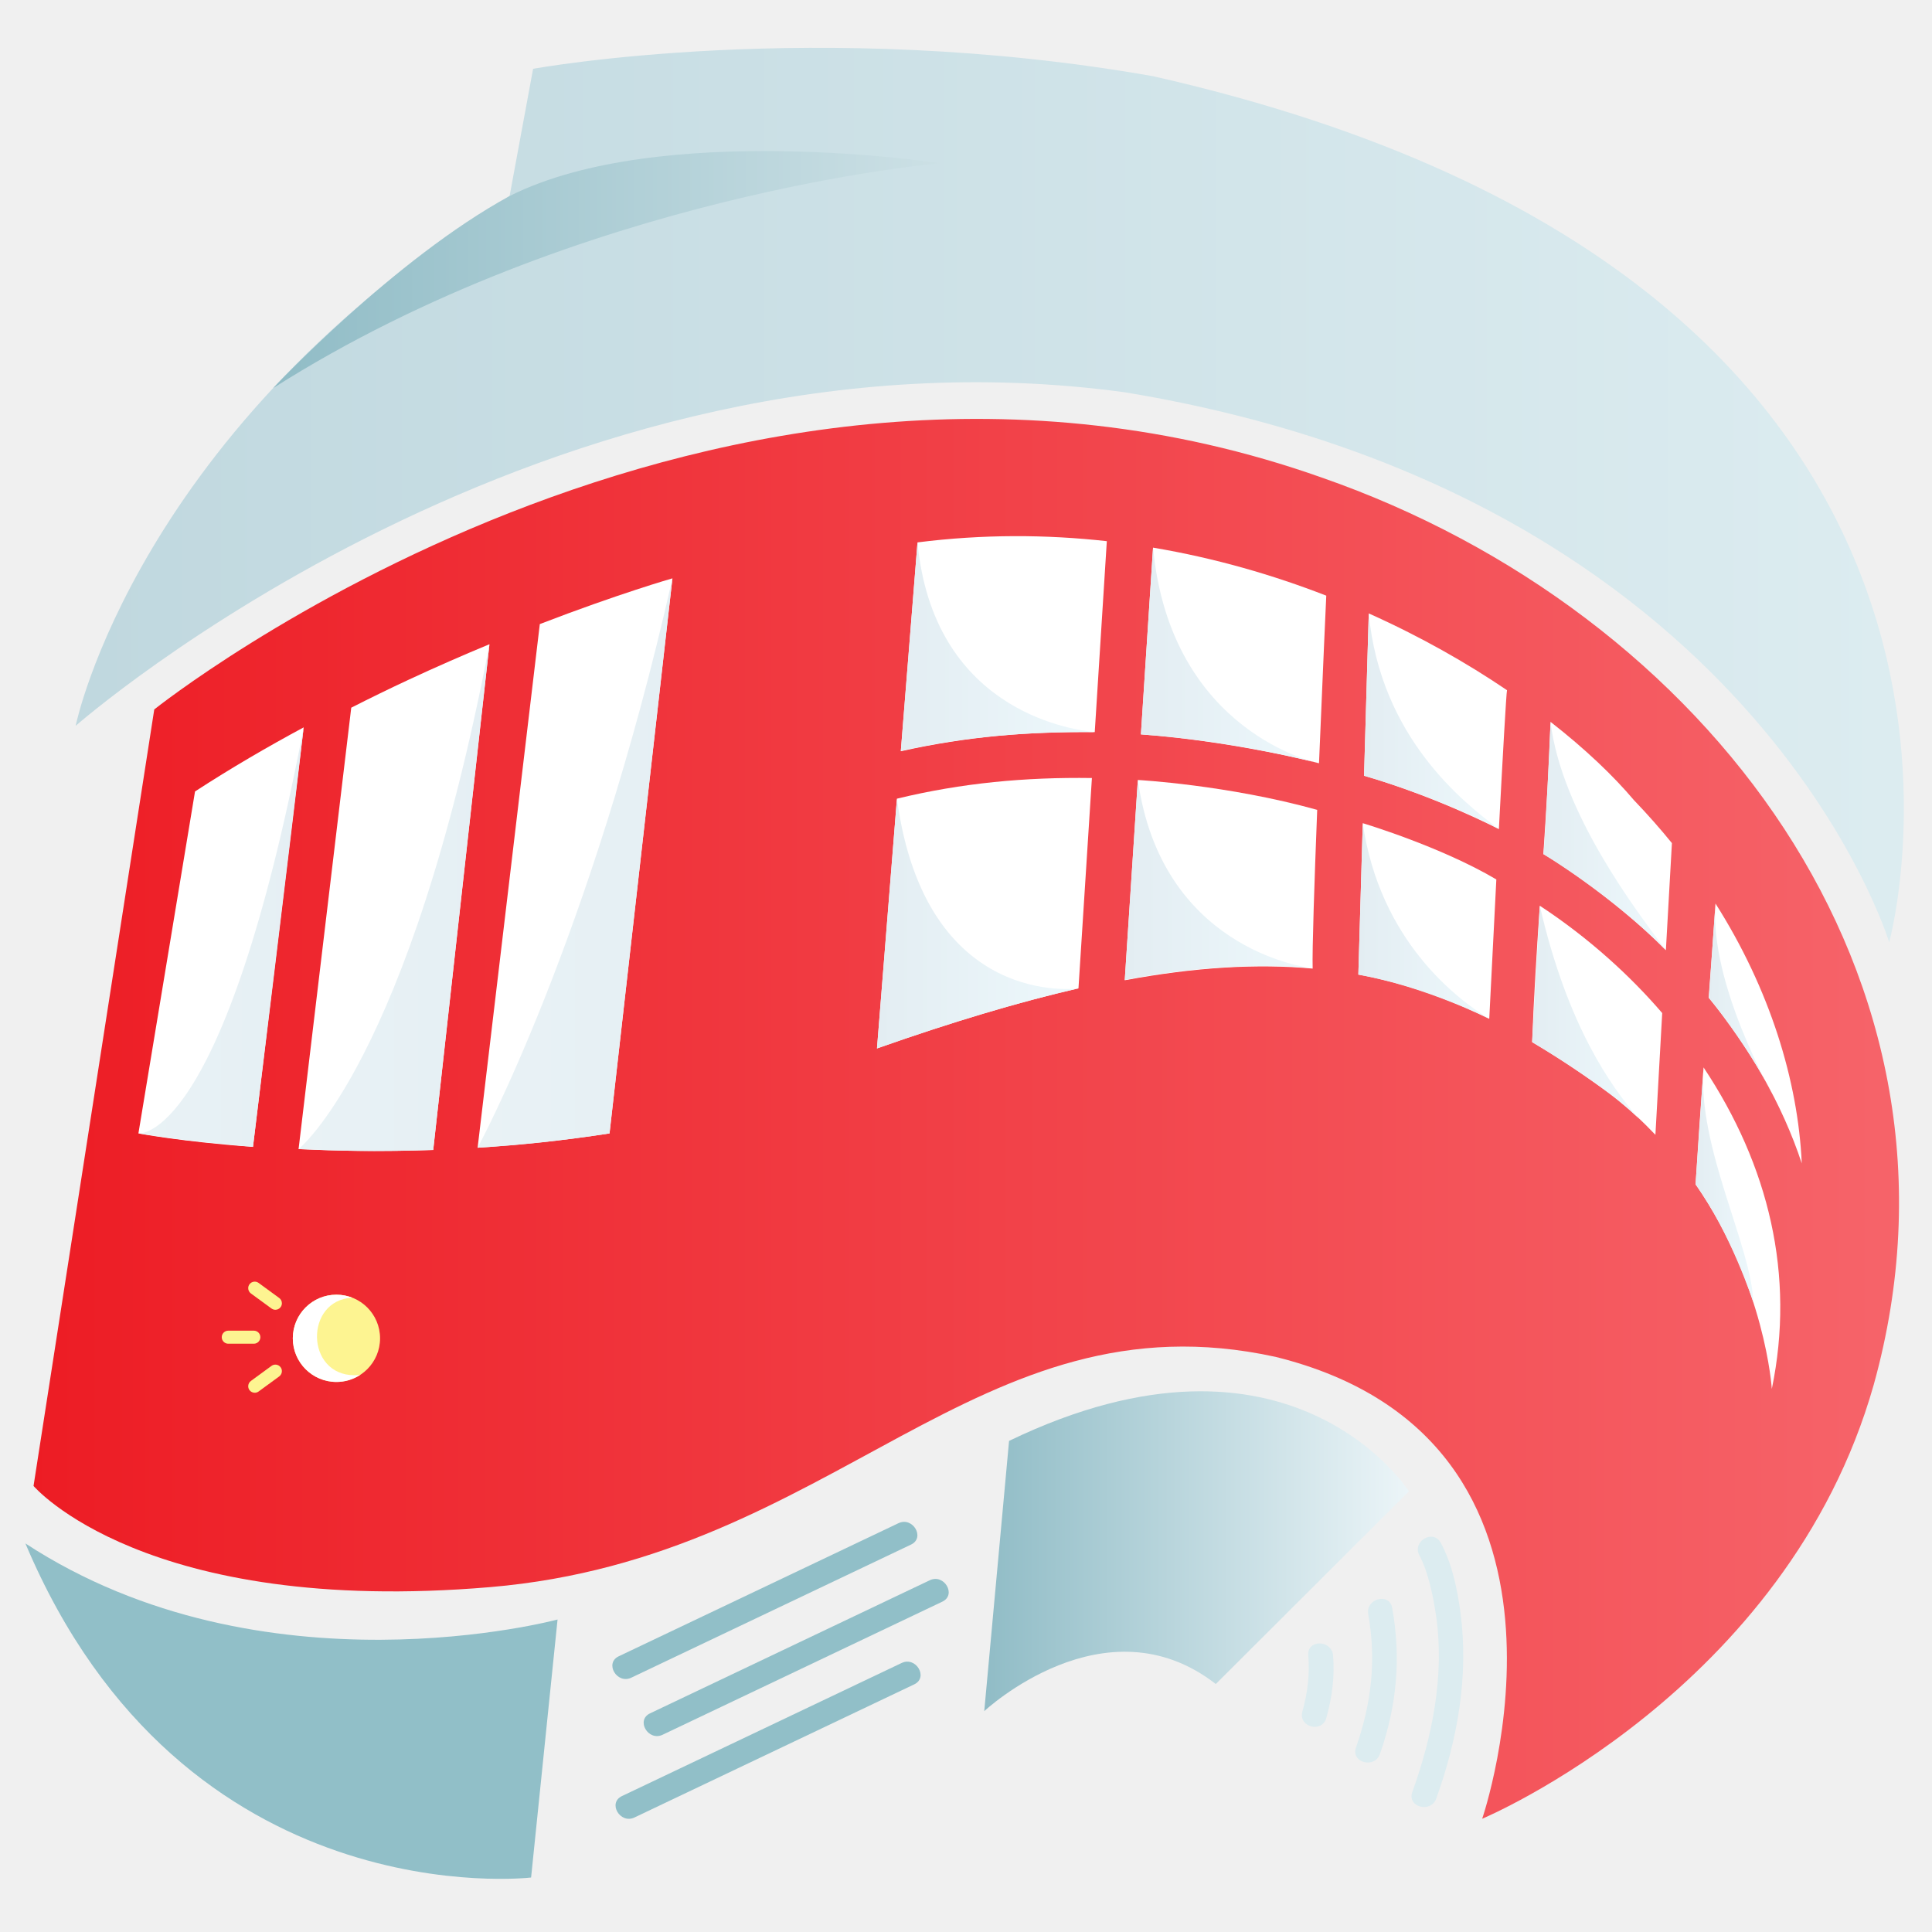
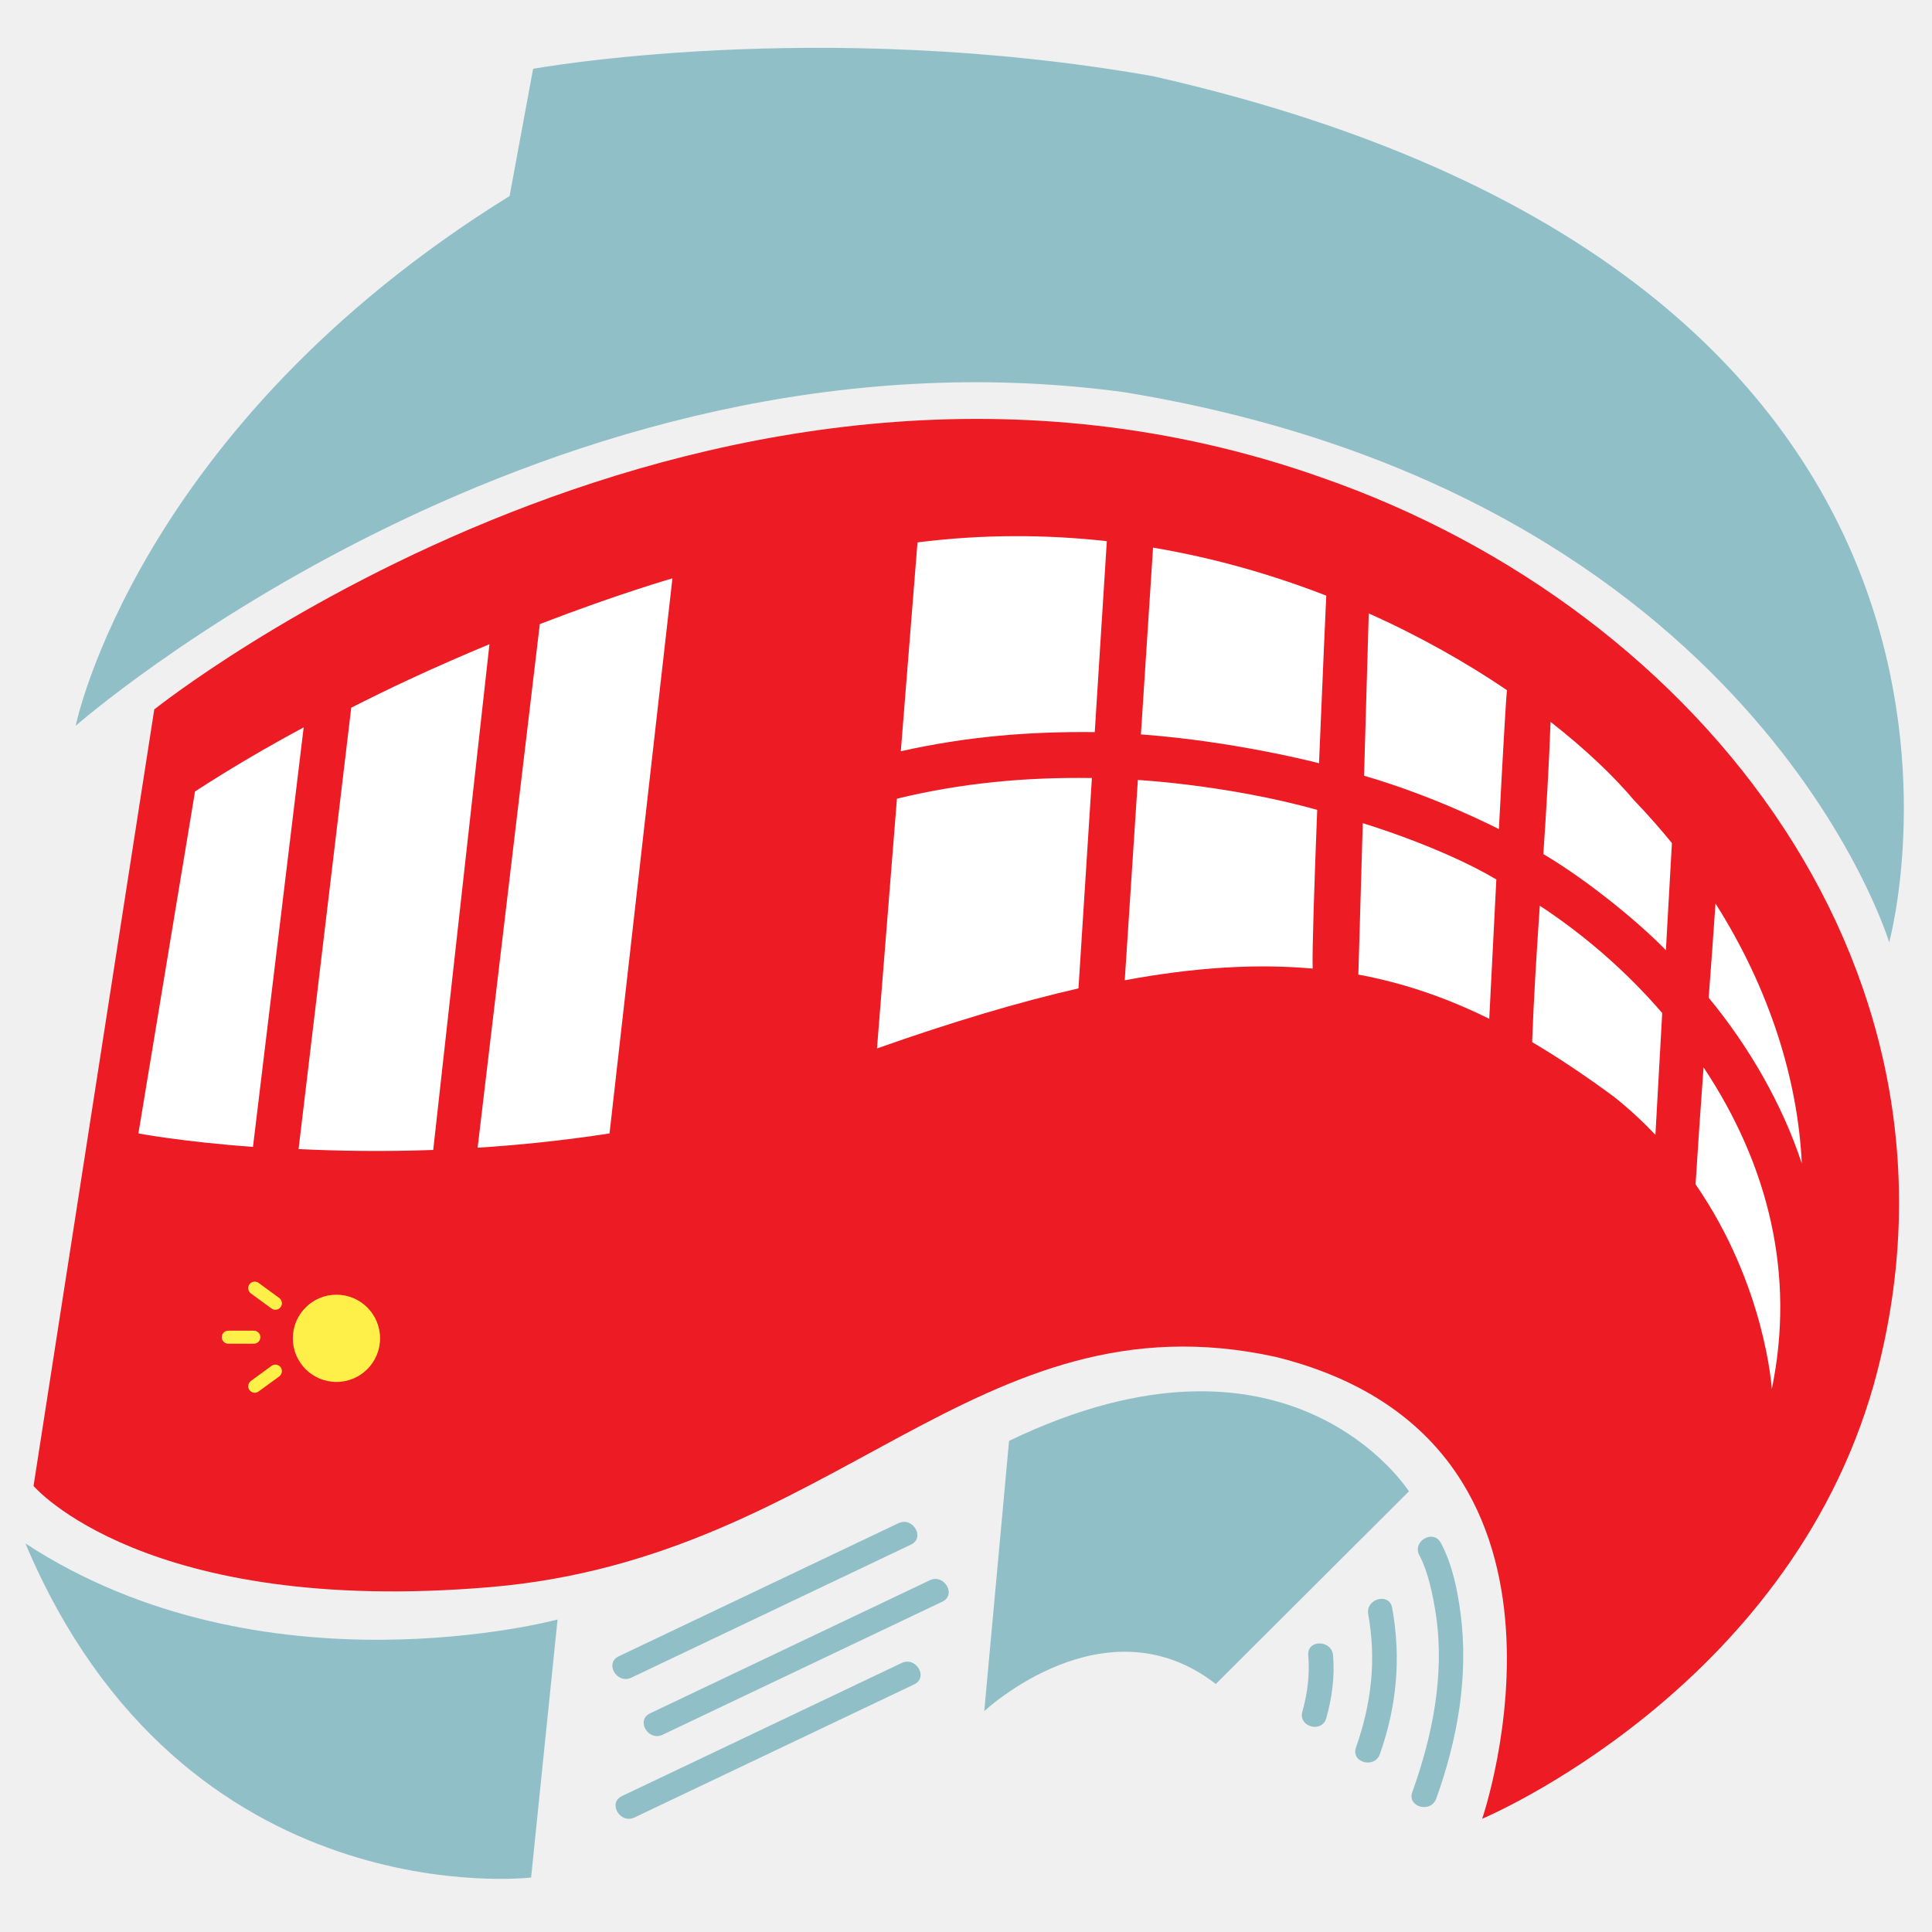
- <svg xmlns="http://www.w3.org/2000/svg" version="1.1" id="Layer_1" x="0px" y="0px" width="864px" height="864px" viewBox="0 0 864 864" enable-background="new 0 0 864 864" xml:space="preserve">
-   <linearGradient id="tram_body_gradient">
-     <stop offset="0" style="stop-color:#ED1C24" />
-     <stop offset="1" style="stop-color:#F6646A" />
-   </linearGradient>
-   <linearGradient id="front_window_gloss_gradient">
-     <stop offset="0" style="stop-color:#E9F2F5" />
-     <stop offset="1" style="stop-color:#E5EFF4" />
-   </linearGradient>
-   <linearGradient id="roof_gradient">
-     <stop offset="0" style="stop-color:#C0D8DF" />
-     <stop offset="1" style="stop-color:#DCECF0" />
-   </linearGradient>
-   <linearGradient id="bottom_back_rail_gradient">
-     <stop offset="0" style="stop-color:#90BCC6" />
-     <stop offset="1" style="stop-color:#ECF5F8" />
-   </linearGradient>
-   <linearGradient id="side_window_gloss_gradient">
-     <stop offset="0" style="stop-color:#E3EDF2" />
-     <stop offset="1" style="stop-color:#EDF8FC" />
-   </linearGradient>
-   <linearGradient id="front_roof_gradient">
-     <stop offset="0" style="stop-color:#90BCC6" />
-     <stop offset="1" style="stop-color:#CCE0E5" />
-   </linearGradient>
-   <g>
-     <path fill="url(#tram_body_gradient)" d="M68.986,317.261c0,0,250.053-200.011,522.052-103.71    c171.766,59.762,297.536,223.728,246.893,405.743c-38.849,137.041-175.092,194.06-175.092,194.06s58.181-169.368-92.475-206.573    c-133.868-29.184-196.427,89.848-351.091,102.979S14.999,664.526,14.999,664.526L68.986,317.261z" />
-     <g>
-       <path fill="url(#roof_gradient)" d="M33.831,324.593c0,0,210.14-184.536,469.248-149.148     c281.664,46.385,341.771,245.948,341.771,245.948S926.275,126.99,515.643,34.074c-150.393-26.48-277.24-3.3-277.24-3.3     l-6.15,33.299l-4.357,23.593C60.932,191.022,33.831,324.593,33.831,324.593z" />
-       <path fill="url(#front_roof_gradient)" d="M227.896,87.666c67.495-33.92,192.559-14.663,192.559-14.663S258.98,86.621,122.13,173.578     C122.13,173.578,176.3,115.803,227.896,87.666z" />
+ <svg xmlns="http://www.w3.org/2000/svg" version="1.1" class="tram-one-logo" x="0px" y="0px" width="864px" height="864px" viewBox="0 0 864 864" enable-background="new 0 0 864 864" xml:space="preserve">
+   <g class="tram-logo">
+     <g class="tram-roof" fill="#91BFC8">
+       <path class="top-roof" d="M33.831,324.593c0,0,210.14-184.536,469.248-149.148     c281.664,46.385,341.771,245.948,341.771,245.948S926.275,126.99,515.643,34.074c-150.393-26.48-277.24-3.3-277.24-3.3     l-6.15,33.299l-4.357,23.593C60.932,191.022,33.831,324.593,33.831,324.593z" />
    </g>
-     <g>
-       <path fill="#FFFFFF" d="M135.805,325.284c-16.196,8.707-32.571,18.242-48.59,28.66l-25.317,152.93c0,0,19.322,3.707,51.233,6.024     L135.805,325.284z" />
-       <path fill="url(#front_window_gloss_gradient)" d="M135.805,325.284c-4.543,40.079-22.673,187.614-22.673,187.614     c-30.382-2.852-33.174-3.29-51.233-6.024C61.898,506.874,100.074,511.864,135.805,325.284z" />
-       <path fill="#FFFFFF" d="M182.519,304.083c-8.309,3.87-16.827,8.026-25.44,12.399l-23.555,197.39     c17.548,0.861,37.872,1.197,60.215,0.396l25.149-226.17C207.418,292.852,195.2,298.174,182.519,304.083z" />
-       <path fill="url(#front_window_gloss_gradient)" enable-background="new    " d="M218.888,288.096     c-4.542,40.078-25.149,226.17-25.149,226.17c-27.646,0.868-41.523,0.395-60.215-0.396     C133.524,513.872,183.157,474.676,218.888,288.096z" />
-       <path fill="#FFFFFF" d="M300.711,258.641c0,0-23.921,6.819-59.306,20.454l-27.812,234.171c18.675-1.202,38.461-3.223,58.989-6.394     L300.711,258.641z" />
-       <path fill="url(#front_window_gloss_gradient)" enable-background="new    " d="M300.711,258.641     c-4.539,40.078-28.129,248.233-28.129,248.233c-21.756,3.333-39.447,5.188-58.989,6.394     C213.593,513.268,264.254,420.414,300.711,258.641z" />
+     <g class="tram-body" fill="#ED1C24">
+       <path d="M68.986,317.261c0,0,250.053-200.011,522.052-103.71    c171.766,59.762,297.536,223.728,246.893,405.743c-38.849,137.041-175.092,194.06-175.092,194.06s58.181-169.368-92.475-206.573    c-133.868-29.184-196.427,89.848-351.091,102.979S14.999,664.526,14.999,664.526L68.986,317.261z" />
    </g>
-     <g>
-       <path fill="#91BFC8" d="M249.342,724.253l-11.833,115.381c0,0-155.32,18.49-226.147-149.403     C117.69,759.753,249.342,724.253,249.342,724.253z" />
-       <path fill="#91BFC8" d="M282.313,750.268c41.701-19.841,83.402-39.682,125.101-59.522c6.456-3.068,0.804-12.624-5.615-9.568     c-41.703,19.84-83.403,39.682-125.104,59.522C270.242,743.768,275.893,753.321,282.313,750.268L282.313,750.268z" />
-       <path fill="#91BFC8" d="M296.318,775.793c41.701-19.844,83.401-39.686,125.103-59.525c6.456-3.07,0.803-12.626-5.617-9.572     c-41.701,19.843-83.403,39.687-125.103,59.525C284.246,769.291,289.899,778.847,296.318,775.793L296.318,775.793z" />
-       <path fill="#91BFC8" d="M283.744,812.783c41.701-19.841,83.402-39.683,125.1-59.524c6.457-3.07,0.805-12.624-5.616-9.569     c-41.7,19.841-83.399,39.684-125.1,59.523C271.672,806.284,277.325,815.838,283.744,812.783L283.744,812.783z" />
-       <path fill="url(#bottom_back_rail_gradient)" d="M451.258,644.373l-11.094,120.859c0,0,54.026-50.597,103.546-12.134l86.37-86.157     C630.08,666.941,577.32,583.61,451.258,644.373z" />
-       <path fill="#DCECF0" d="M634.765,695.594c3.88,7.204,6.165,18.062,7.479,27.191c3.813,26.479-1.688,53.75-10.65,78.616     c-2.431,6.748,8.298,9.605,10.703,2.928c9.53-26.444,14.568-54.833,10.863-82.899c-1.396-10.587-3.699-21.932-8.823-31.452     C640.945,683.679,631.377,689.299,634.765,695.594L634.765,695.594z" />
-       <path fill="#DCECF0" d="M611.879,721.923c3.689,20.494,1.421,39.965-5.474,59.549c-2.384,6.77,8.342,9.634,10.701,2.932     c7.57-21.503,9.529-42.915,5.486-65.354C621.325,712.006,610.62,714.936,611.879,721.923L611.879,721.923z" />
-       <path fill="#DCECF0" d="M585.06,740.237c0.715,8.61-0.301,16.861-2.631,25.163c-1.938,6.904,8.77,9.811,10.701,2.93     c2.567-9.146,3.814-18.521,3.026-28.012C595.566,733.235,584.467,733.115,585.06,740.237L585.06,740.237z" />
+     <g class="tram-windows" fill="white">
+       <g class="front-windows">
+         <path class="window-base" d="M135.805,325.284c-16.196,8.707-32.571,18.242-48.59,28.66l-25.317,152.93c0,0,19.322,3.707,51.233,6.024      L135.805,325.284z" />
+         <path class="window-base" d="M182.519,304.083c-8.309,3.87-16.827,8.026-25.44,12.399l-23.555,197.39      c17.548,0.861,37.872,1.197,60.215,0.396l25.149-226.17C207.418,292.852,195.2,298.174,182.519,304.083z" />
+         <path class="window-base" d="M300.711,258.641c0,0-23.921,6.819-59.306,20.454l-27.812,234.171c18.675-1.202,38.461-3.223,58.989-6.394      L300.711,258.641z" />
+       </g>
+       <g class="side-windows">
+         <path class="window-base" d="M489.579,327.4l5.399-85.387c-27.041-3.011-55.402-3.159-84.668,0.55l-7.459,93.398      C432.42,329.334,460.231,327.101,489.579,327.4z" />
+         <path class="window-base" d="M593.115,266.378c-23.908-9.293-49.885-16.831-77.466-21.473l-5.426,83.519      c42.916,3.212,79.646,12.903,79.646,12.903C591.46,302.385,593.115,266.378,593.115,266.378z" />
+         <path class="window-base" d="M612.114,274.324l-2.104,72.596c32.11,9.248,60.3,23.856,60.3,23.856      c1.691-32.204,3.31-60.971,3.635-62.113C655.971,296.481,635.193,284.648,612.114,274.324z" />
+         <path class="window-base" d="M744.991,424.933l2.697-47.894c-5.251-6.458-10.896-12.867-16.984-19.207      c-9.13-10.826-21.744-22.868-37.292-35.005c-0.674,19.468-1.896,39.43-3.218,59.115      C710.362,393.894,733.254,412.801,744.991,424.933z" />
+         <path class="window-base" d="M767.178,404.066c-0.938,14.333-1.979,27.67-3.046,42.13c18.062,21.836,32.996,47.838,41.629,74.076      C804.08,483.383,791.546,442.455,767.178,404.066z" />
+         <path class="window-base" d="M401.115,357.171l-8.921,111.692c33.589-11.845,63.314-20.728,90.104-26.861l6.009-94.067      C458.457,347.504,430.095,350.149,401.115,357.171z" />
+         <path class="window-base" d="M589.058,362.174c-40.229-11.204-80.204-13.363-80.204-13.363l-5.86,89.564      c31.677-5.869,59.089-7.467,84.035-5.217C586.778,424.821,587.791,394.657,589.058,362.174z" />
+         <path class="window-base" d="M607.46,435.842c20.627,3.821,39.752,10.496,58.541,19.775c0,0,1.473-29.499,3.169-62.319      c-24.952-14.788-59.731-25.164-59.731-25.164L607.46,435.842z" />
+         <path class="window-base" d="M688.604,405.042c-1.383,20.414-2.688,40.8-3.428,61c12.127,7.153,24.279,15.351,36.772,24.569      c6.747,5.396,12.842,11.065,18.362,16.887l3.036-54.449C729.483,436.875,710.972,419.729,688.604,405.042z" />
+         <path class="window-base" d="M761.842,477.35c-1.271,17.204-2.508,35.284-3.579,52.291c31.272,45.253,34.102,91.492,34.102,91.492      C802.896,570.291,791.039,521.229,761.842,477.35z" />
+       </g>
    </g>
-     <g>
-       <circle fill="#FDF491" cx="150.458" cy="598.503" r="19.51" />
-       <path fill="#FFFFFF" d="M150.457,618.014c3.933,0,7.588-1.175,10.651-3.177c-0.821,0.105-1.665,0.18-2.556,0.18     c-22.046,0-22.376-33.623-1.026-34.684c-2.194-0.854-4.572-1.341-7.069-1.341c-10.774,0-19.51,8.733-19.51,19.511     C130.947,609.277,139.683,618.014,150.457,618.014z" />
-       <path fill="#FDF491" d="M123.143,585.741c-0.597,0-1.201-0.184-1.72-0.563l-9.226-6.75c-0.781-0.569-1.196-1.459-1.196-2.357     c0-0.598,0.183-1.201,0.564-1.721c0.952-1.298,2.778-1.585,4.078-0.632l9.227,6.75c0.781,0.571,1.195,1.459,1.195,2.357     c0,0.598-0.182,1.202-0.563,1.721C124.93,585.326,124.042,585.741,123.143,585.741z" />
-       <path fill="#FDF491" d="M113.518,600.918h-11.432c-1.611,0-2.918-1.306-2.918-2.918c0-1.611,1.307-2.917,2.918-2.917h11.432     c1.612,0,2.918,1.306,2.918,2.917C116.436,599.612,115.13,600.918,113.518,600.918z" />
-       <path fill="#FDF491" d="M113.922,622.846c-0.898,0-1.787-0.413-2.357-1.193c-0.381-0.52-0.564-1.123-0.564-1.721     c0-0.898,0.415-1.786,1.196-2.357l9.226-6.751c1.3-0.952,3.128-0.666,4.078,0.634c0.381,0.52,0.563,1.122,0.563,1.72     c0,0.9-0.415,1.786-1.195,2.359l-9.227,6.749C115.125,622.665,114.52,622.846,113.922,622.846z" />
+     <g class="tram-front-light" fill="#FFF049">
+       <circle class="light-circle" cx="150.458" cy="598.503" r="19.51" />
+       <g class="light-rays">
+         <path d="M123.143,585.741c-0.597,0-1.201-0.184-1.72-0.563l-9.226-6.75c-0.781-0.569-1.196-1.459-1.196-2.357     c0-0.598,0.183-1.201,0.564-1.721c0.952-1.298,2.778-1.585,4.078-0.632l9.227,6.75c0.781,0.571,1.195,1.459,1.195,2.357     c0,0.598-0.182,1.202-0.563,1.721C124.93,585.326,124.042,585.741,123.143,585.741z" />
+         <path d="M113.518,600.918h-11.432c-1.611,0-2.918-1.306-2.918-2.918c0-1.611,1.307-2.917,2.918-2.917h11.432     c1.612,0,2.918,1.306,2.918,2.917C116.436,599.612,115.13,600.918,113.518,600.918z" />
+         <path d="M113.922,622.846c-0.898,0-1.787-0.413-2.357-1.193c-0.381-0.52-0.564-1.123-0.564-1.721     c0-0.898,0.415-1.786,1.196-2.357l9.226-6.751c1.3-0.952,3.128-0.666,4.078,0.634c0.381,0.52,0.563,1.122,0.563,1.72     c0,0.9-0.415,1.786-1.195,2.359l-9.227,6.749C115.125,622.665,114.52,622.846,113.922,622.846z" />
+       </g>
    </g>
-     <g>
-       <path fill="#FFFFFF" d="M489.579,327.4l5.399-85.387c-27.041-3.011-55.402-3.159-84.668,0.55l-7.459,93.398     C432.42,329.334,460.231,327.101,489.579,327.4z" />
-       <path fill="url(#side_window_gloss_gradient)" d="M489.579,327.4c-12.688-1.234-72.262-10.93-79.269-84.837l-7.459,93.26     C433.105,329.128,459.369,327.26,489.579,327.4z" />
-       <path fill="#FFFFFF" d="M593.115,266.378c-23.908-9.293-49.885-16.831-77.466-21.473l-5.426,83.519     c42.916,3.212,79.646,12.903,79.646,12.903C591.46,302.385,593.115,266.378,593.115,266.378z" />
-       <path fill="url(#side_window_gloss_gradient)" d="M589.81,341.326c0,0-66.282-13.324-74.159-96.421l-5.426,83.519     C552.66,331.363,589.81,341.326,589.81,341.326z" />
-       <path fill="#FFFFFF" d="M612.114,274.324l-2.104,72.596c32.11,9.248,60.3,23.856,60.3,23.856     c1.691-32.204,3.31-60.971,3.635-62.113C655.971,296.481,635.193,284.648,612.114,274.324z" />
-       <path fill="url(#side_window_gloss_gradient)" d="M612.114,274.324l-2.104,72.596c22.626,6.604,46.154,16.271,60.3,23.856     C654.377,358.83,617.364,329.705,612.114,274.324z" />
-       <path fill="#FFFFFF" d="M744.991,424.933l2.697-47.894c-5.251-6.458-10.896-12.867-16.984-19.207     c-9.13-10.826-21.744-22.868-37.292-35.005c-0.674,19.468-1.896,39.43-3.218,59.115     C710.362,393.894,733.254,412.801,744.991,424.933z" />
-       <path fill="url(#side_window_gloss_gradient)" d="M693.412,322.827c0,0-2.32,53.951-3.218,59.115c0,0,30.899,18.645,54.797,42.99     C732.167,407.925,698.191,363.351,693.412,322.827z" />
-       <path fill="#FFFFFF" d="M767.178,404.066c-0.938,14.333-1.979,27.67-3.046,42.13c18.062,21.836,32.996,47.838,41.629,74.076     C804.08,483.383,791.546,442.455,767.178,404.066z" />
-       <path fill="url(#side_window_gloss_gradient)" d="M792.771,489.493c0,0-28.375-49.508-25.595-85.427l-2.959,42.13     c6.309,7.778,13.924,18.547,19.435,27.338C789.306,482.55,792.771,489.493,792.771,489.493z" />
-       <path fill="#FFFFFF" d="M401.115,357.171l-8.921,111.692c33.589-11.845,63.314-20.728,90.104-26.861l6.009-94.067     C458.457,347.504,430.095,350.149,401.115,357.171z" />
-       <path fill="url(#side_window_gloss_gradient)" d="M401.115,357.171c-0.037,0.01-8.921,111.692-8.921,111.692     c37.218-13.067,61.461-19.699,75.262-23.257c10.119-2.609,14.842-3.604,14.842-3.604S413.862,451.771,401.115,357.171z" />
-       <path fill="#FFFFFF" d="M589.058,362.174c-40.229-11.204-80.204-13.363-80.204-13.363l-5.86,89.564     c31.677-5.869,59.089-7.467,84.035-5.217C586.778,424.821,587.791,394.657,589.058,362.174z" />
-       <path fill="url(#side_window_gloss_gradient)" d="M508.854,348.689l-5.86,89.563c47.114-9.221,80.607-5.601,84.035-5.217     C582.371,432.48,519.218,423.532,508.854,348.689z" />
-       <path fill="#FFFFFF" d="M607.46,435.842c20.627,3.821,39.752,10.496,58.541,19.775c0,0,1.473-29.499,3.169-62.319     c-24.952-14.788-59.731-25.164-59.731-25.164L607.46,435.842z" />
-       <path fill="url(#side_window_gloss_gradient)" d="M666.001,455.617c-14.487-8.802-49.018-35.042-56.563-87.483l-1.978,67.708     C637.834,441.343,666.001,455.617,666.001,455.617z" />
-       <path fill="#FFFFFF" d="M688.604,405.042c-1.383,20.414-2.688,40.8-3.428,61c12.127,7.153,24.279,15.351,36.772,24.569     c6.747,5.396,12.842,11.065,18.362,16.887l3.036-54.449C729.483,436.875,710.972,419.729,688.604,405.042z" />
-       <path fill="url(#side_window_gloss_gradient)" d="M688.604,405.042l-3.428,61c32.2,19.241,44.824,31.314,47.482,34.014     c-0.198-0.225-0.452-0.514-0.758-0.879C720.981,486.188,701.183,459.754,688.604,405.042z" />
-       <path fill="#FFFFFF" d="M761.842,477.35c-1.271,17.204-2.508,35.284-3.579,52.291c31.272,45.253,34.102,91.492,34.102,91.492     C802.896,570.291,791.039,521.229,761.842,477.35z" />
-       <path fill="url(#side_window_gloss_gradient)" d="M761.842,477.35l-3.579,52.291c15.755,21.805,25.835,52.724,25.835,52.724     C783.322,557.271,759.061,513.27,761.842,477.35z" />
+     <g class="tram-rails" fill="#91BFC8">
+       <path class="front-rail" d="M249.342,724.253l-11.833,115.381c0,0-155.32,18.49-226.147-149.403     C117.69,759.753,249.342,724.253,249.342,724.253z" />
+       <g class="front-bars">
+         <path d="M282.313,750.268c41.701-19.841,83.402-39.682,125.101-59.522c6.456-3.068,0.804-12.624-5.615-9.568     c-41.703,19.84-83.403,39.682-125.104,59.522C270.242,743.768,275.893,753.321,282.313,750.268L282.313,750.268z" />
+         <path d="M296.318,775.793c41.701-19.844,83.401-39.686,125.103-59.525c6.456-3.07,0.803-12.626-5.617-9.572     c-41.701,19.843-83.403,39.687-125.103,59.525C284.246,769.291,289.899,778.847,296.318,775.793L296.318,775.793z" />
+         <path d="M283.744,812.783c41.701-19.841,83.402-39.683,125.1-59.524c6.457-3.07,0.805-12.624-5.616-9.569     c-41.7,19.841-83.399,39.684-125.1,59.523C271.672,806.284,277.325,815.838,283.744,812.783L283.744,812.783z" />
+       </g>
+       <path class="back-rail" d="M451.258,644.373l-11.094,120.859c0,0,54.026-50.597,103.546-12.134l86.37-86.157     C630.08,666.941,577.32,583.61,451.258,644.373z" />
+       <g class="back-bars">
+         <path d="M634.765,695.594c3.88,7.204,6.165,18.062,7.479,27.191c3.813,26.479-1.688,53.75-10.65,78.616     c-2.431,6.748,8.298,9.605,10.703,2.928c9.53-26.444,14.568-54.833,10.863-82.899c-1.396-10.587-3.699-21.932-8.823-31.452     C640.945,683.679,631.377,689.299,634.765,695.594L634.765,695.594z" />
+         <path d="M611.879,721.923c3.689,20.494,1.421,39.965-5.474,59.549c-2.384,6.77,8.342,9.634,10.701,2.932     c7.57-21.503,9.529-42.915,5.486-65.354C621.325,712.006,610.62,714.936,611.879,721.923L611.879,721.923z" />
+         <path d="M585.06,740.237c0.715,8.61-0.301,16.861-2.631,25.163c-1.938,6.904,8.77,9.811,10.701,2.93     c2.567-9.146,3.814-18.521,3.026-28.012C595.566,733.235,584.467,733.115,585.06,740.237L585.06,740.237z" />
+       </g>
    </g>
  </g>
</svg>
